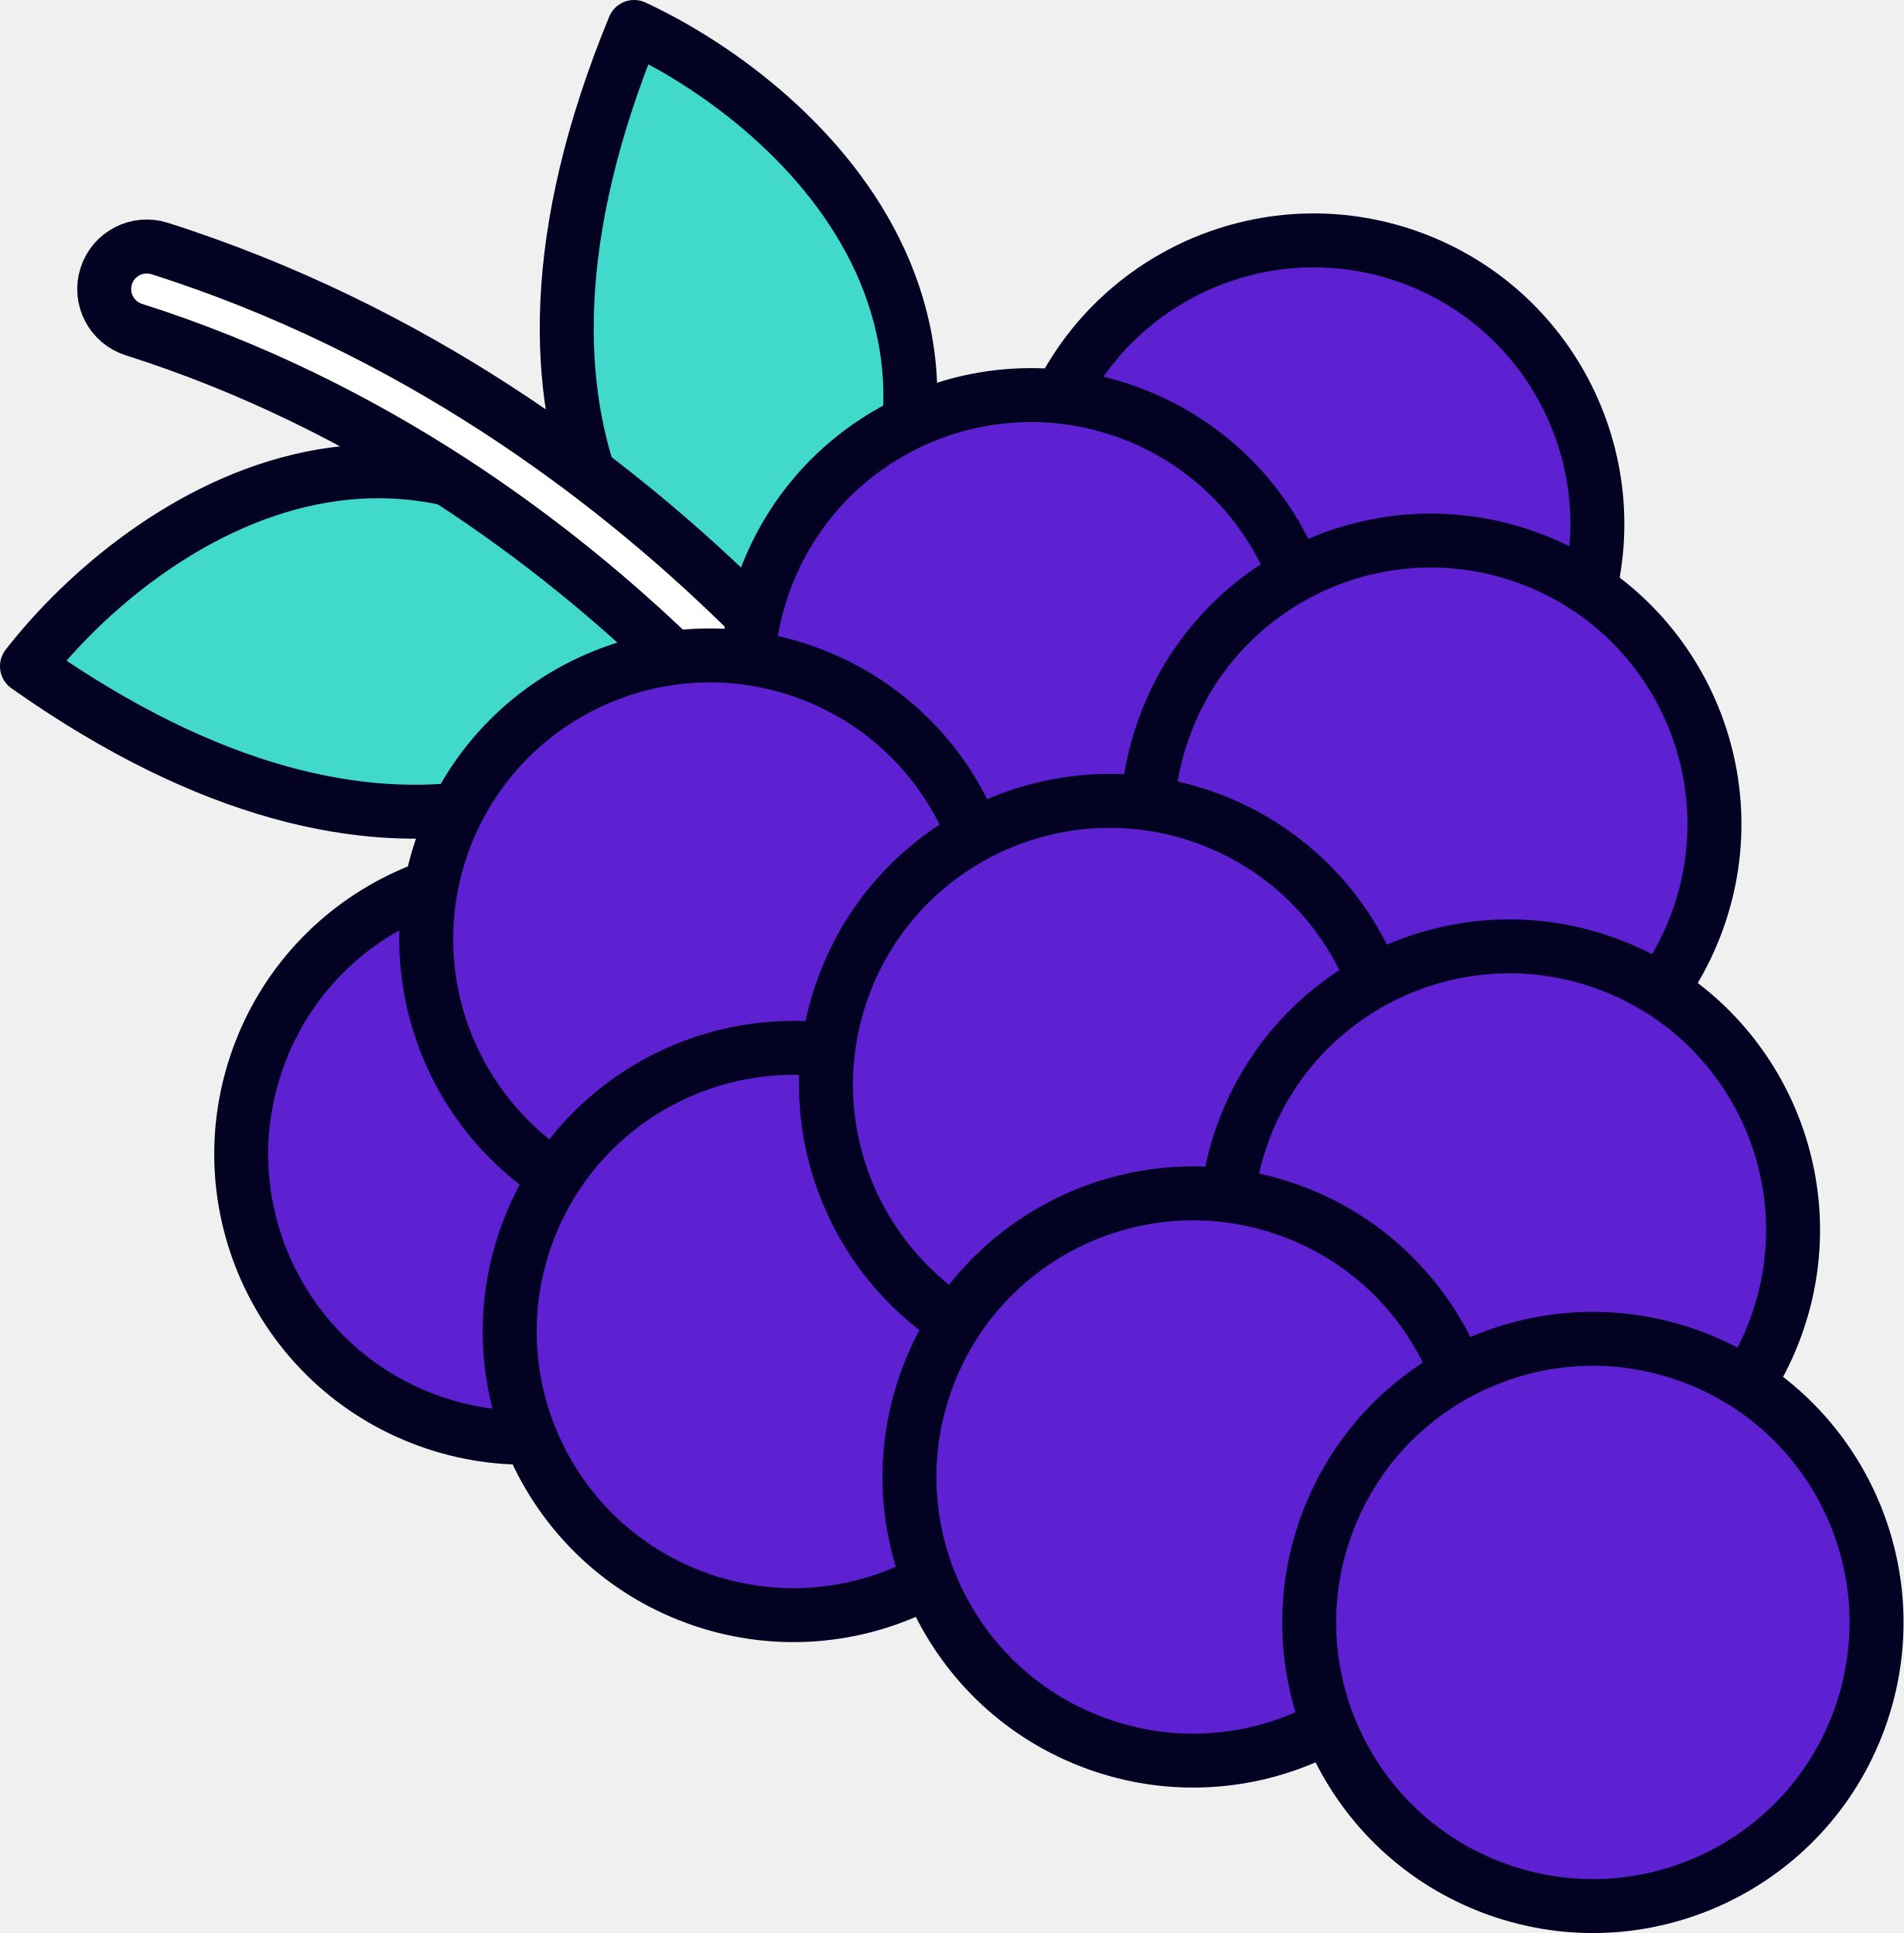
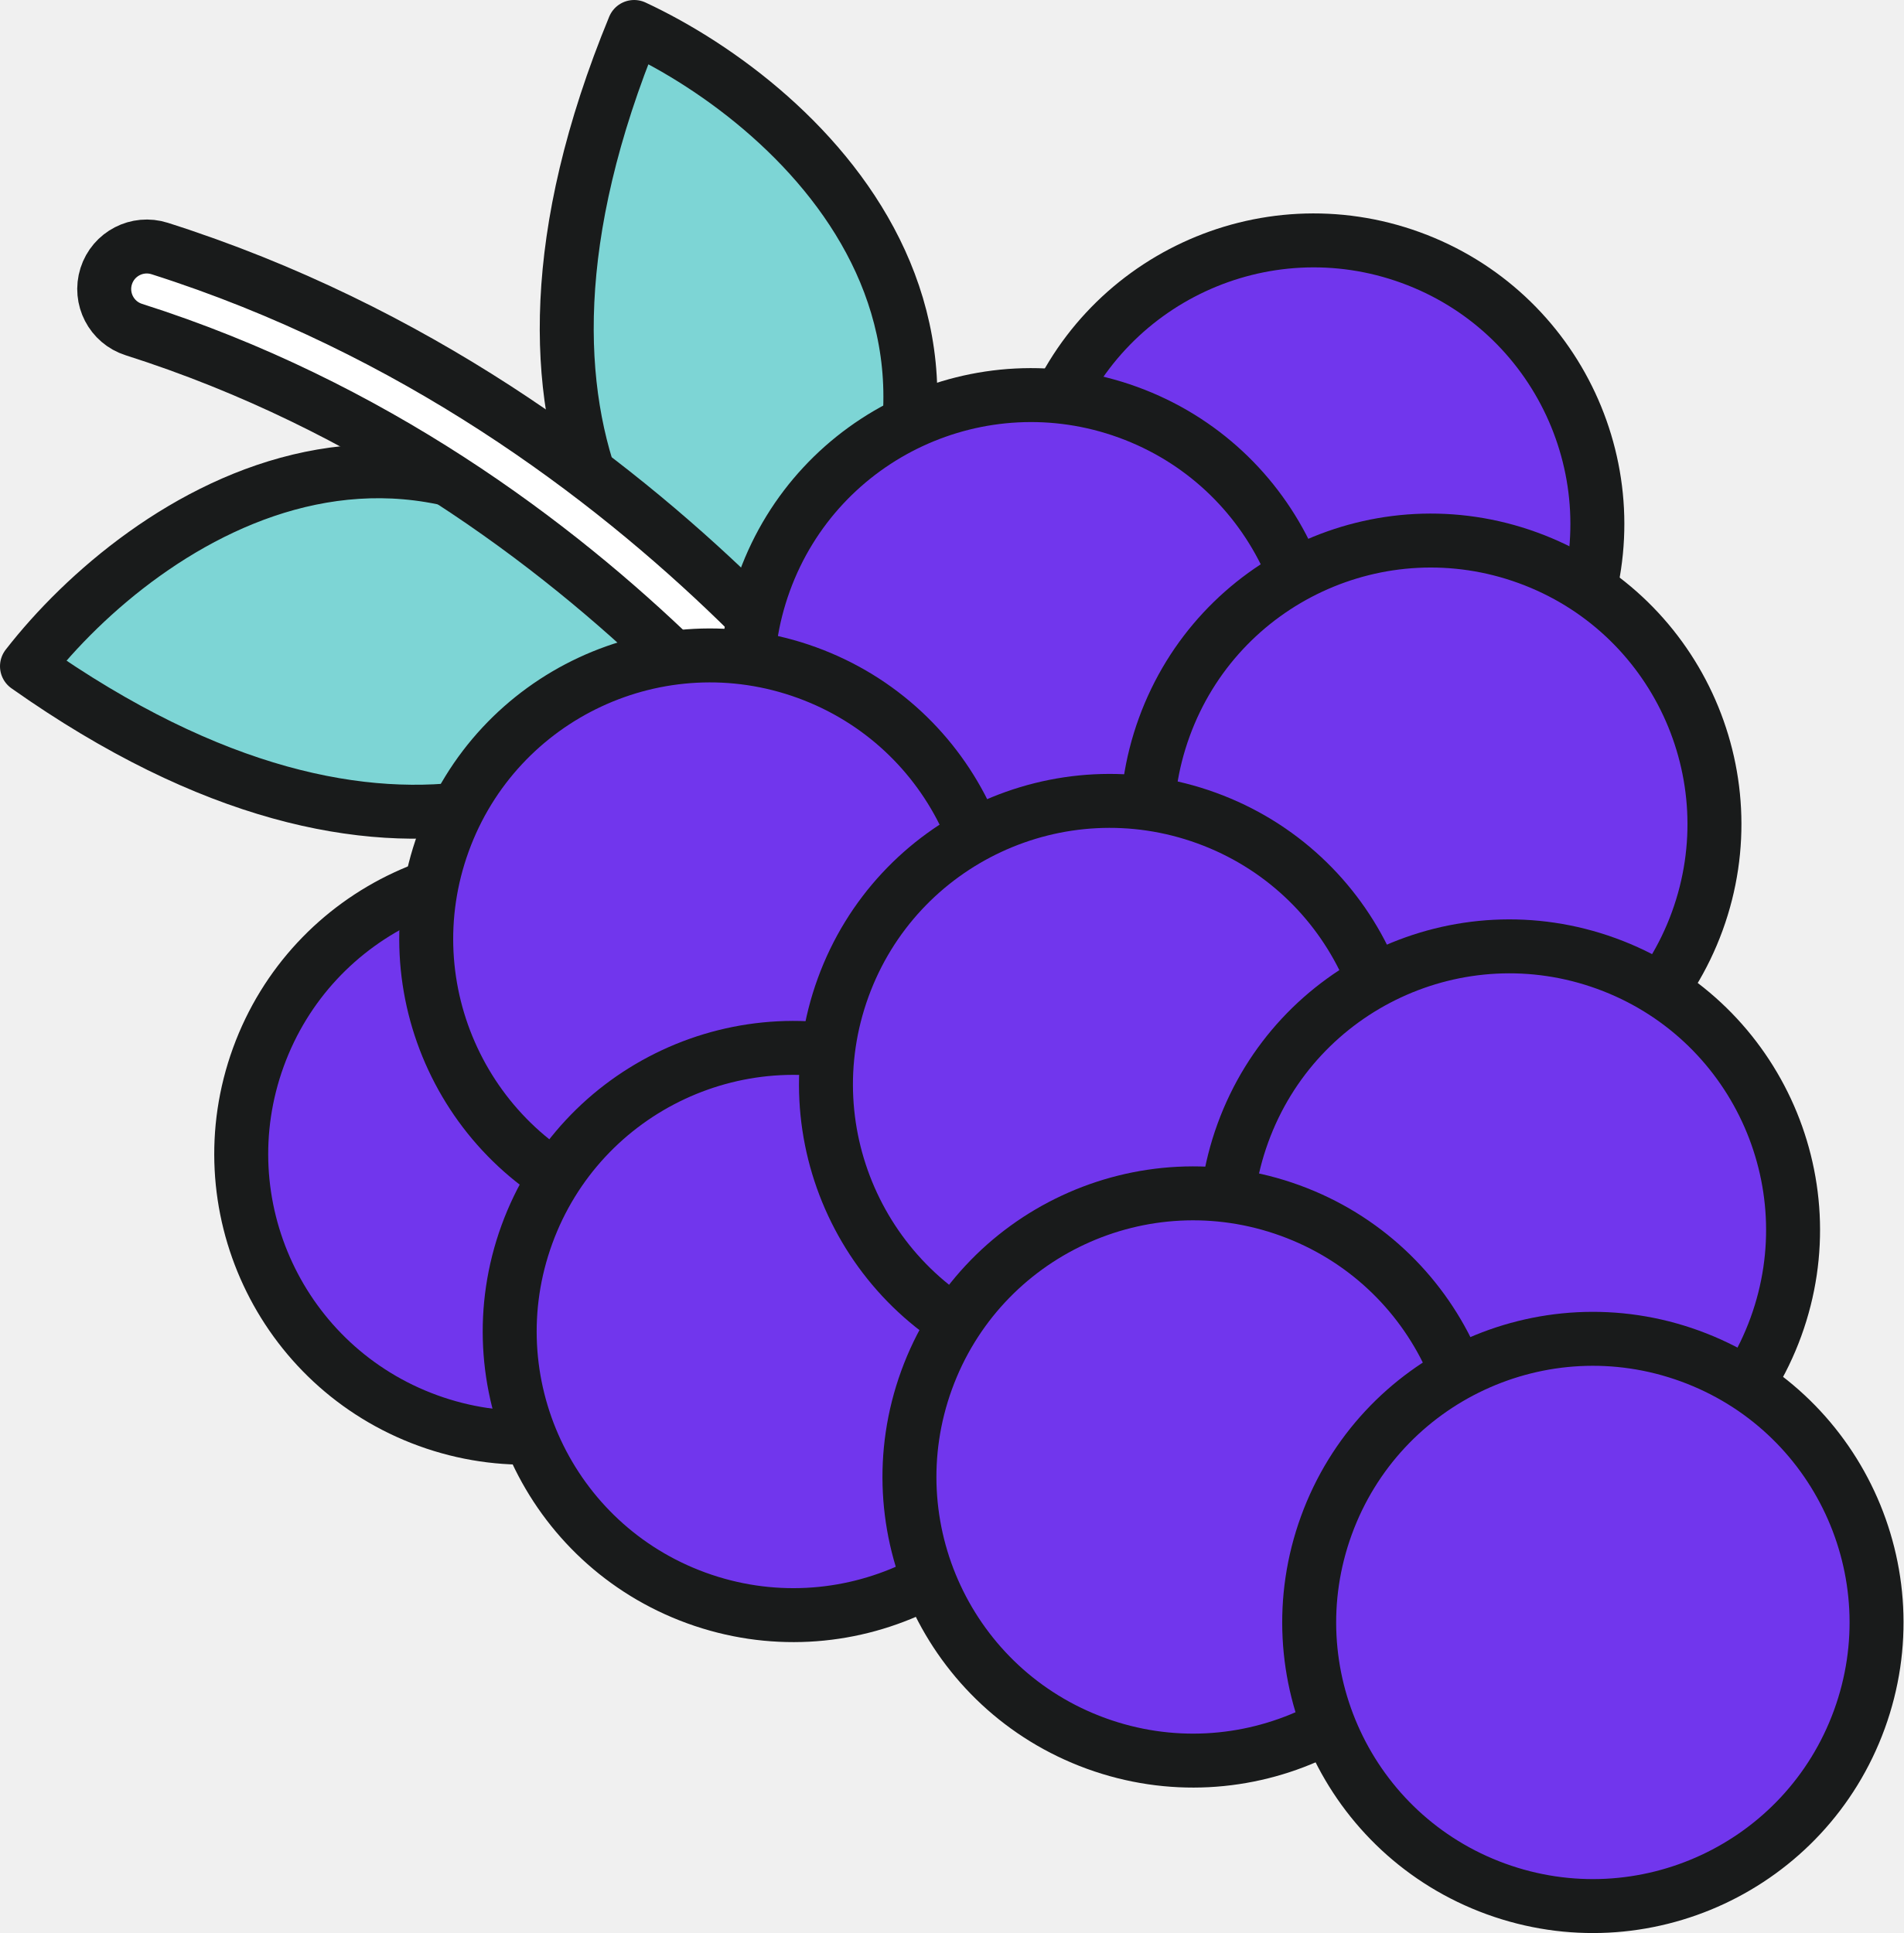
<svg xmlns="http://www.w3.org/2000/svg" width="79.727" height="80.98" viewBox="0 0 79.727 80.98" fill="none" version="1.1" id="svg12">
  <defs id="defs12" />
-   <path d="m 1.13,27.911 c 4.819,-6.202 17.29,-14.85 28.615,0.17 -3.075,4.509 -13.104,10.787 -28.615,-0.17 z" fill="#41d9cc" stroke="#040222" stroke-width="2.26" stroke-linecap="round" stroke-linejoin="round" id="path1" />
-   <path d="m 26.561,1.13 c 7.118,3.319 18.324,13.553 6.2,27.936 -5.08,-1.995 -13.432,-10.376 -6.2,-27.936 z" fill="#41d9cc" stroke="#040222" stroke-width="2.26" stroke-linecap="round" stroke-linejoin="round" id="path2" />
-   <path d="m 36.114,36.835 0.003,0.004 c 0.523,0.833 1.623,1.085 2.457,0.561 0.833,-0.523 1.084,-1.624 0.561,-2.458 l -0.004,-0.006 -0.009,-0.013 -0.029,-0.045 c -0.025,-0.038 -0.06,-0.093 -0.106,-0.162 -0.092,-0.139 -0.226,-0.339 -0.402,-0.593 -0.353,-0.508 -0.875,-1.232 -1.564,-2.117 -1.378,-1.77 -3.429,-4.19 -6.141,-6.818 -5.416,-5.25 -13.516,-11.38 -24.193,-14.777 -0.938,-0.298 -1.94,0.22 -2.238,1.158 -0.298,0.938 0.22,1.94 1.158,2.238 9.999,3.181 17.639,8.943 22.793,13.939 2.574,2.495 4.516,4.787 5.809,6.449 0.647,0.83 1.13,1.502 1.449,1.961 0.159,0.229 0.278,0.406 0.354,0.522 0.038,0.058 0.066,0.101 0.084,0.128 z" fill="#ffffff" stroke="#040222" stroke-width="2.26" stroke-linecap="round" stroke-linejoin="round" id="path3" />
-   <circle r="11.879" transform="matrix(-0.9396927,-0.3420199,-0.3420199,0.9396927,0,0)" fill="#5d21d2" stroke="#040222" stroke-width="2.26" stroke-linecap="round" stroke-linejoin="round" id="circle3" cx="-59.214" cy="1.81" />
-   <circle r="11.879" transform="matrix(-0.9396927,-0.3420199,-0.3420199,0.9396927,0,0)" fill="#5d21d2" stroke="#040222" stroke-width="2.26" stroke-linecap="round" stroke-linejoin="round" id="circle4" cx="-37.196" cy="37.913" />
-   <circle r="11.879" transform="matrix(-0.9396927,-0.3420199,-0.3420199,0.9396927,0,0)" fill="#5d21d2" stroke="#040222" stroke-width="2.26" stroke-linecap="round" stroke-linejoin="round" id="circle5" cx="-50.305" cy="11.949" />
-   <circle r="11.879" transform="matrix(-0.9396927,-0.3420199,-0.3420199,0.9396927,0,0)" fill="#5d21d2" stroke="#040222" stroke-width="2.26" stroke-linecap="round" stroke-linejoin="round" id="circle6" cx="-41.396" cy="26.798" />
-   <circle r="11.879" transform="matrix(-0.9396927,-0.3420199,-0.3420199,0.9396927,0,0)" fill="#5d21d2" stroke="#040222" stroke-width="2.26" stroke-linecap="round" stroke-linejoin="round" id="circle7" cx="-68.123" cy="11.949" />
-   <circle r="11.879" transform="matrix(-0.9396927,-0.3420199,-0.3420199,0.9396927,0,0)" fill="#5d21d2" stroke="#040222" stroke-width="2.26" stroke-linecap="round" stroke-linejoin="round" id="circle8" cx="-50.305" cy="41.052" />
-   <circle r="11.879" transform="matrix(-0.9396927,-0.3420199,-0.3420199,0.9396927,0,0)" fill="#5d21d2" stroke="#040222" stroke-width="2.26" stroke-linecap="round" stroke-linejoin="round" id="circle9" cx="-59.214" cy="26.798" />
-   <circle r="11.879" transform="matrix(-0.9396927,-0.3420199,-0.3420199,0.9396927,0,0)" fill="#5d21d2" stroke="#040222" stroke-width="2.26" stroke-linecap="round" stroke-linejoin="round" id="circle10" cx="-77.032" cy="26.798" />
-   <circle r="11.879" transform="matrix(-0.9396927,-0.3420199,-0.3420199,0.9396927,0,0)" fill="#5d21d2" stroke="#040222" stroke-width="2.26" stroke-linecap="round" stroke-linejoin="round" id="circle11" cx="-68.123" cy="41.052" />
-   <circle r="11.879" transform="matrix(-0.9396927,-0.3420199,-0.3420199,0.9396927,0,0)" fill="#5d21d2" stroke="#040222" stroke-width="2.26" stroke-linecap="round" stroke-linejoin="round" id="circle12" cx="-85.941" cy="41.052" />
+   <path d="m 1.13,27.911 c 4.819,-6.202 17.29,-14.85 28.615,0.17 -3.075,4.509 -13.104,10.787 -28.615,-0.17 z" fill="#7DD5D5" stroke="#191b1b" stroke-width="2.26" stroke-linecap="round" stroke-linejoin="round" id="path1" />
+   <path d="m 26.561,1.13 c 7.118,3.319 18.324,13.553 6.2,27.936 -5.08,-1.995 -13.432,-10.376 -6.2,-27.936 z" fill="#7DD5D5" stroke="#191b1b" stroke-width="2.26" stroke-linecap="round" stroke-linejoin="round" id="path2" />
+   <path d="m 36.114,36.835 0.003,0.004 c 0.523,0.833 1.623,1.085 2.457,0.561 0.833,-0.523 1.084,-1.624 0.561,-2.458 l -0.004,-0.006 -0.009,-0.013 -0.029,-0.045 c -0.025,-0.038 -0.06,-0.093 -0.106,-0.162 -0.092,-0.139 -0.226,-0.339 -0.402,-0.593 -0.353,-0.508 -0.875,-1.232 -1.564,-2.117 -1.378,-1.77 -3.429,-4.19 -6.141,-6.818 -5.416,-5.25 -13.516,-11.38 -24.193,-14.777 -0.938,-0.298 -1.94,0.22 -2.238,1.158 -0.298,0.938 0.22,1.94 1.158,2.238 9.999,3.181 17.639,8.943 22.793,13.939 2.574,2.495 4.516,4.787 5.809,6.449 0.647,0.83 1.13,1.502 1.449,1.961 0.159,0.229 0.278,0.406 0.354,0.522 0.038,0.058 0.066,0.101 0.084,0.128 z" fill="#ffffff" stroke="#191b1b" stroke-width="2.26" stroke-linecap="round" stroke-linejoin="round" id="path3" />
+   <circle r="11.879" transform="matrix(-0.9396927,-0.3420199,-0.3420199,0.9396927,0,0)" fill="#7136ed" stroke="#191b1b" stroke-width="2.26" stroke-linecap="round" stroke-linejoin="round" id="circle3" cx="-59.214" cy="1.81" />
+   <circle r="11.879" transform="matrix(-0.9396927,-0.3420199,-0.3420199,0.9396927,0,0)" fill="#7136ed" stroke="#191b1b" stroke-width="2.26" stroke-linecap="round" stroke-linejoin="round" id="circle4" cx="-37.196" cy="37.913" />
+   <circle r="11.879" transform="matrix(-0.9396927,-0.3420199,-0.3420199,0.9396927,0,0)" fill="#7136ed" stroke="#191b1b" stroke-width="2.26" stroke-linecap="round" stroke-linejoin="round" id="circle5" cx="-50.305" cy="11.949" />
+   <circle r="11.879" transform="matrix(-0.9396927,-0.3420199,-0.3420199,0.9396927,0,0)" fill="#7136ed" stroke="#191b1b" stroke-width="2.26" stroke-linecap="round" stroke-linejoin="round" id="circle6" cx="-41.396" cy="26.798" />
+   <circle r="11.879" transform="matrix(-0.9396927,-0.3420199,-0.3420199,0.9396927,0,0)" fill="#7136ed" stroke="#191b1b" stroke-width="2.26" stroke-linecap="round" stroke-linejoin="round" id="circle7" cx="-68.123" cy="11.949" />
+   <circle r="11.879" transform="matrix(-0.9396927,-0.3420199,-0.3420199,0.9396927,0,0)" fill="#7136ed" stroke="#191b1b" stroke-width="2.26" stroke-linecap="round" stroke-linejoin="round" id="circle8" cx="-50.305" cy="41.052" />
+   <circle r="11.879" transform="matrix(-0.9396927,-0.3420199,-0.3420199,0.9396927,0,0)" fill="#7136ed" stroke="#191b1b" stroke-width="2.26" stroke-linecap="round" stroke-linejoin="round" id="circle9" cx="-59.214" cy="26.798" />
+   <circle r="11.879" transform="matrix(-0.9396927,-0.3420199,-0.3420199,0.9396927,0,0)" fill="#7136ed" stroke="#191b1b" stroke-width="2.26" stroke-linecap="round" stroke-linejoin="round" id="circle10" cx="-77.032" cy="26.798" />
+   <circle r="11.879" transform="matrix(-0.9396927,-0.3420199,-0.3420199,0.9396927,0,0)" fill="#7136ed" stroke="#191b1b" stroke-width="2.26" stroke-linecap="round" stroke-linejoin="round" id="circle11" cx="-68.123" cy="41.052" />
+   <circle r="11.879" transform="matrix(-0.9396927,-0.3420199,-0.3420199,0.9396927,0,0)" fill="#7136ed" stroke="#191b1b" stroke-width="2.26" stroke-linecap="round" stroke-linejoin="round" id="circle12" cx="-85.941" cy="41.052" />
</svg>
